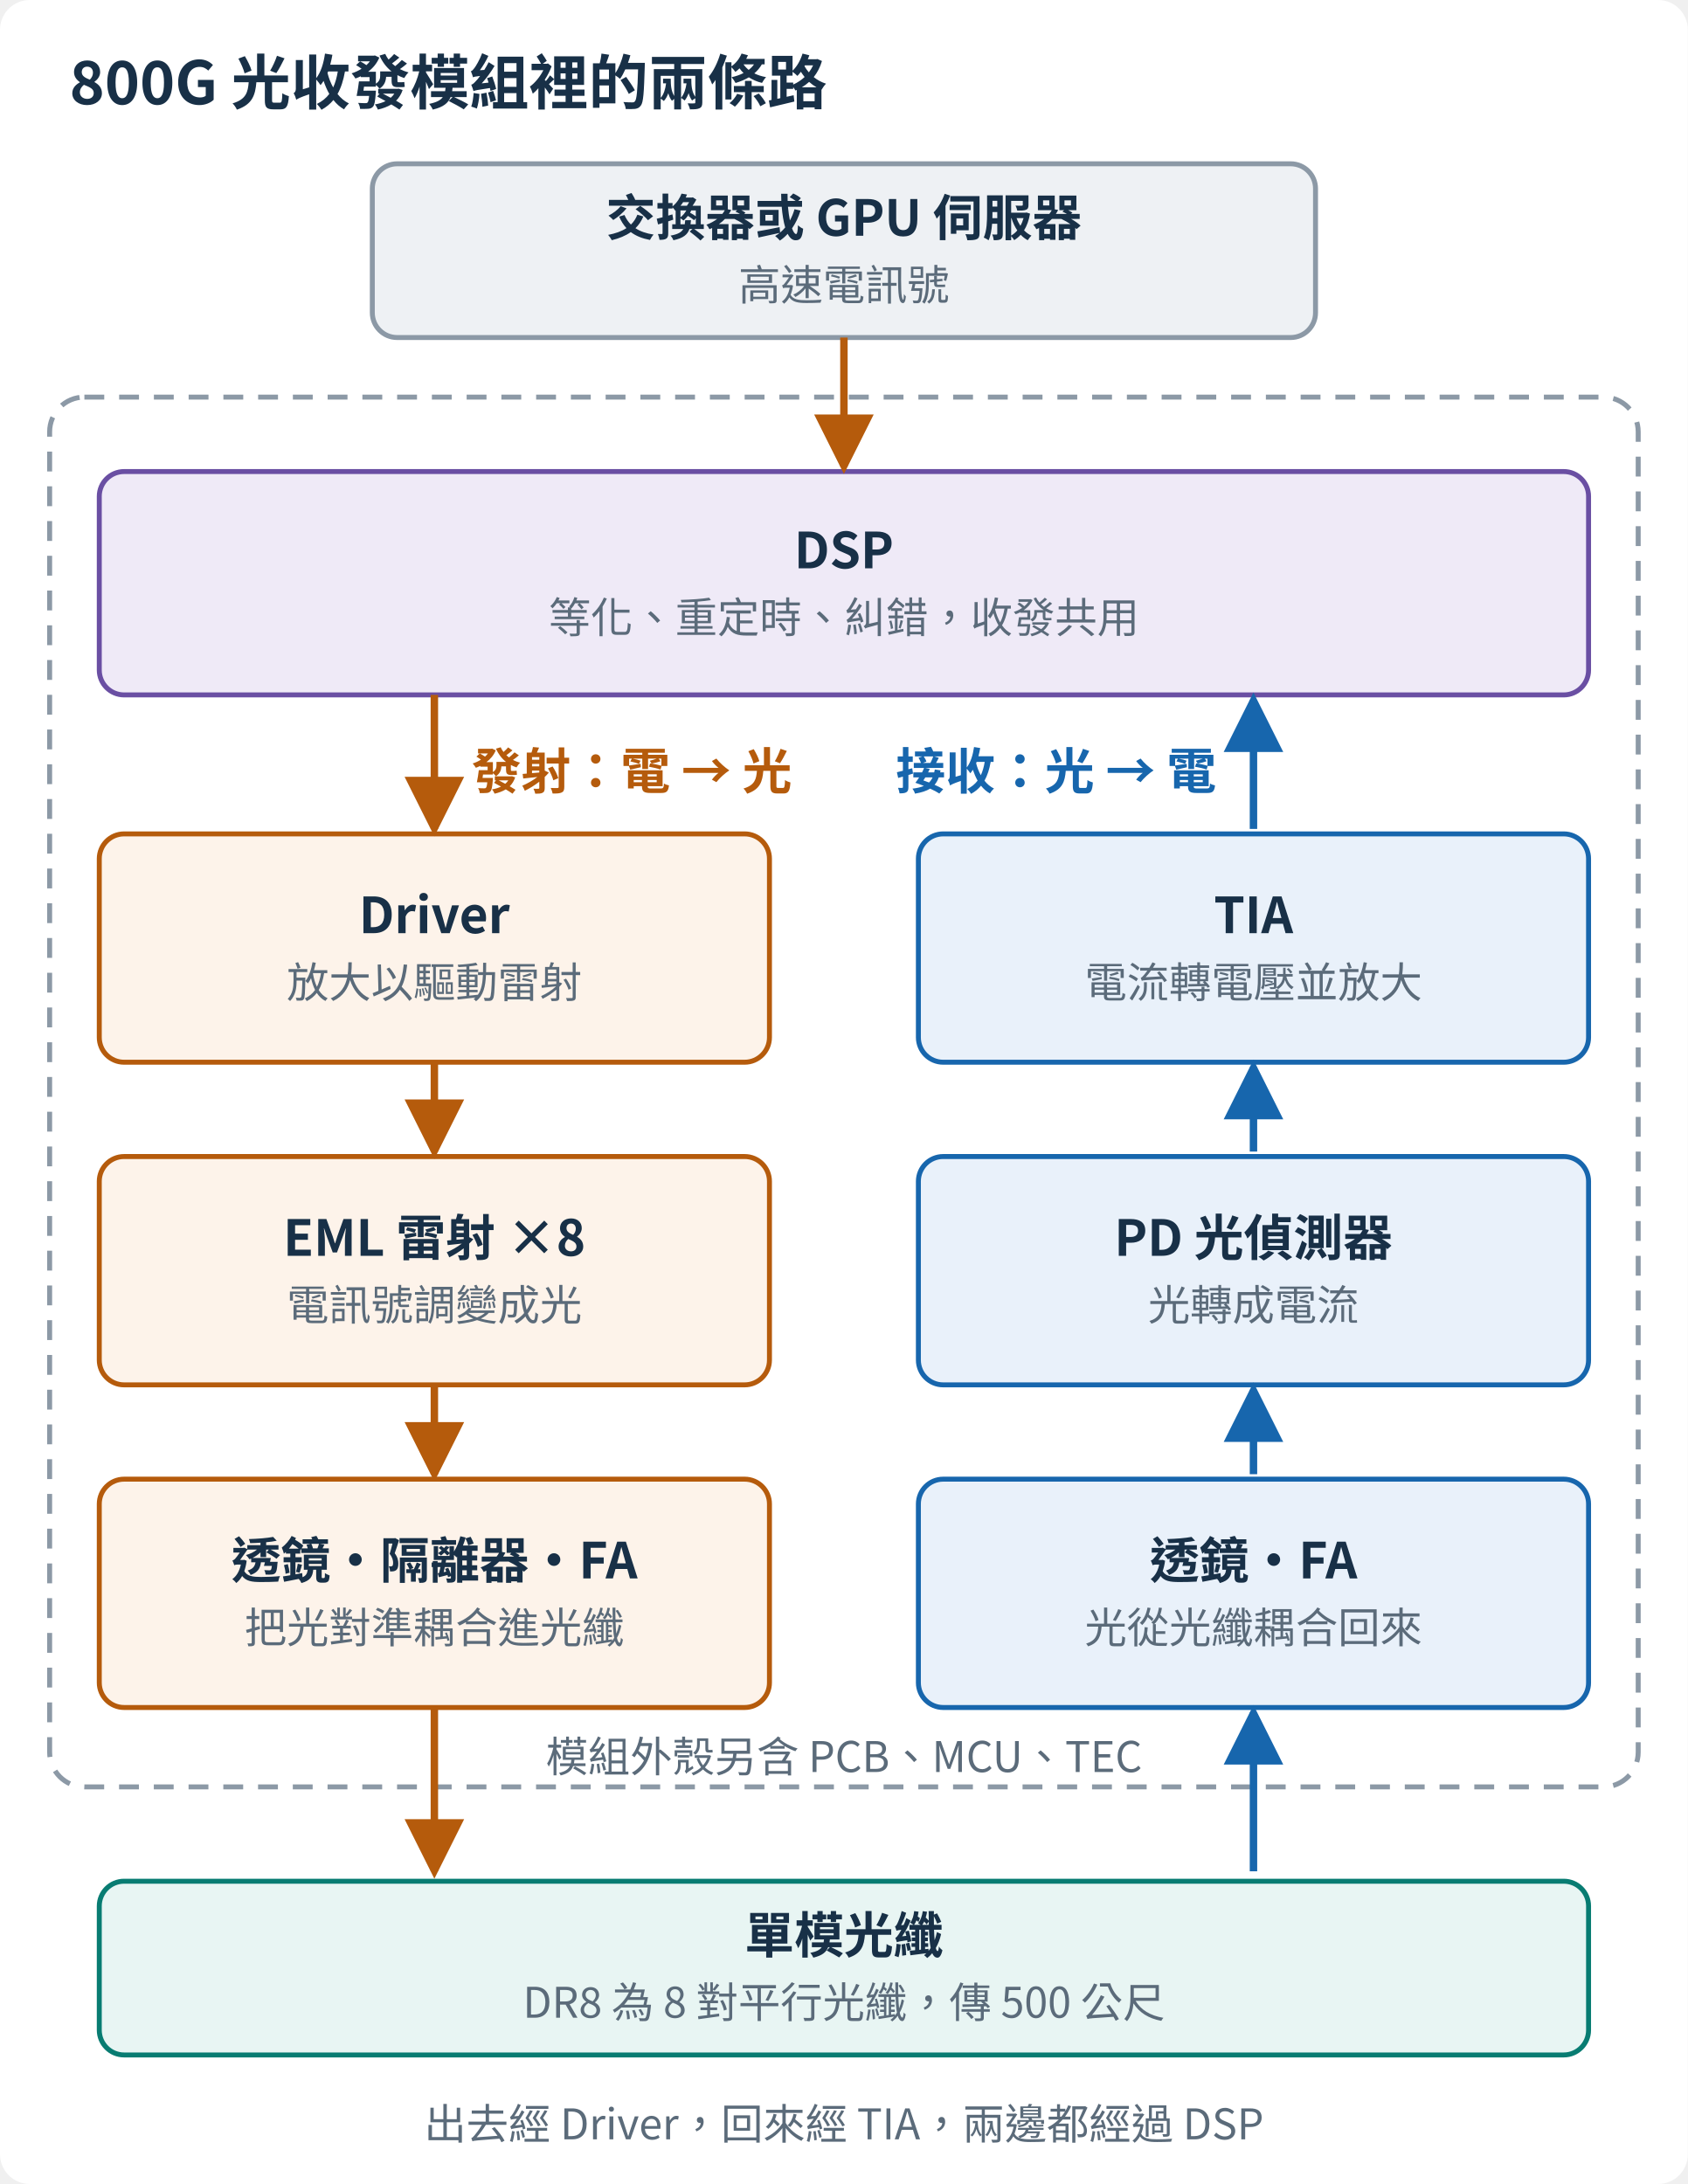
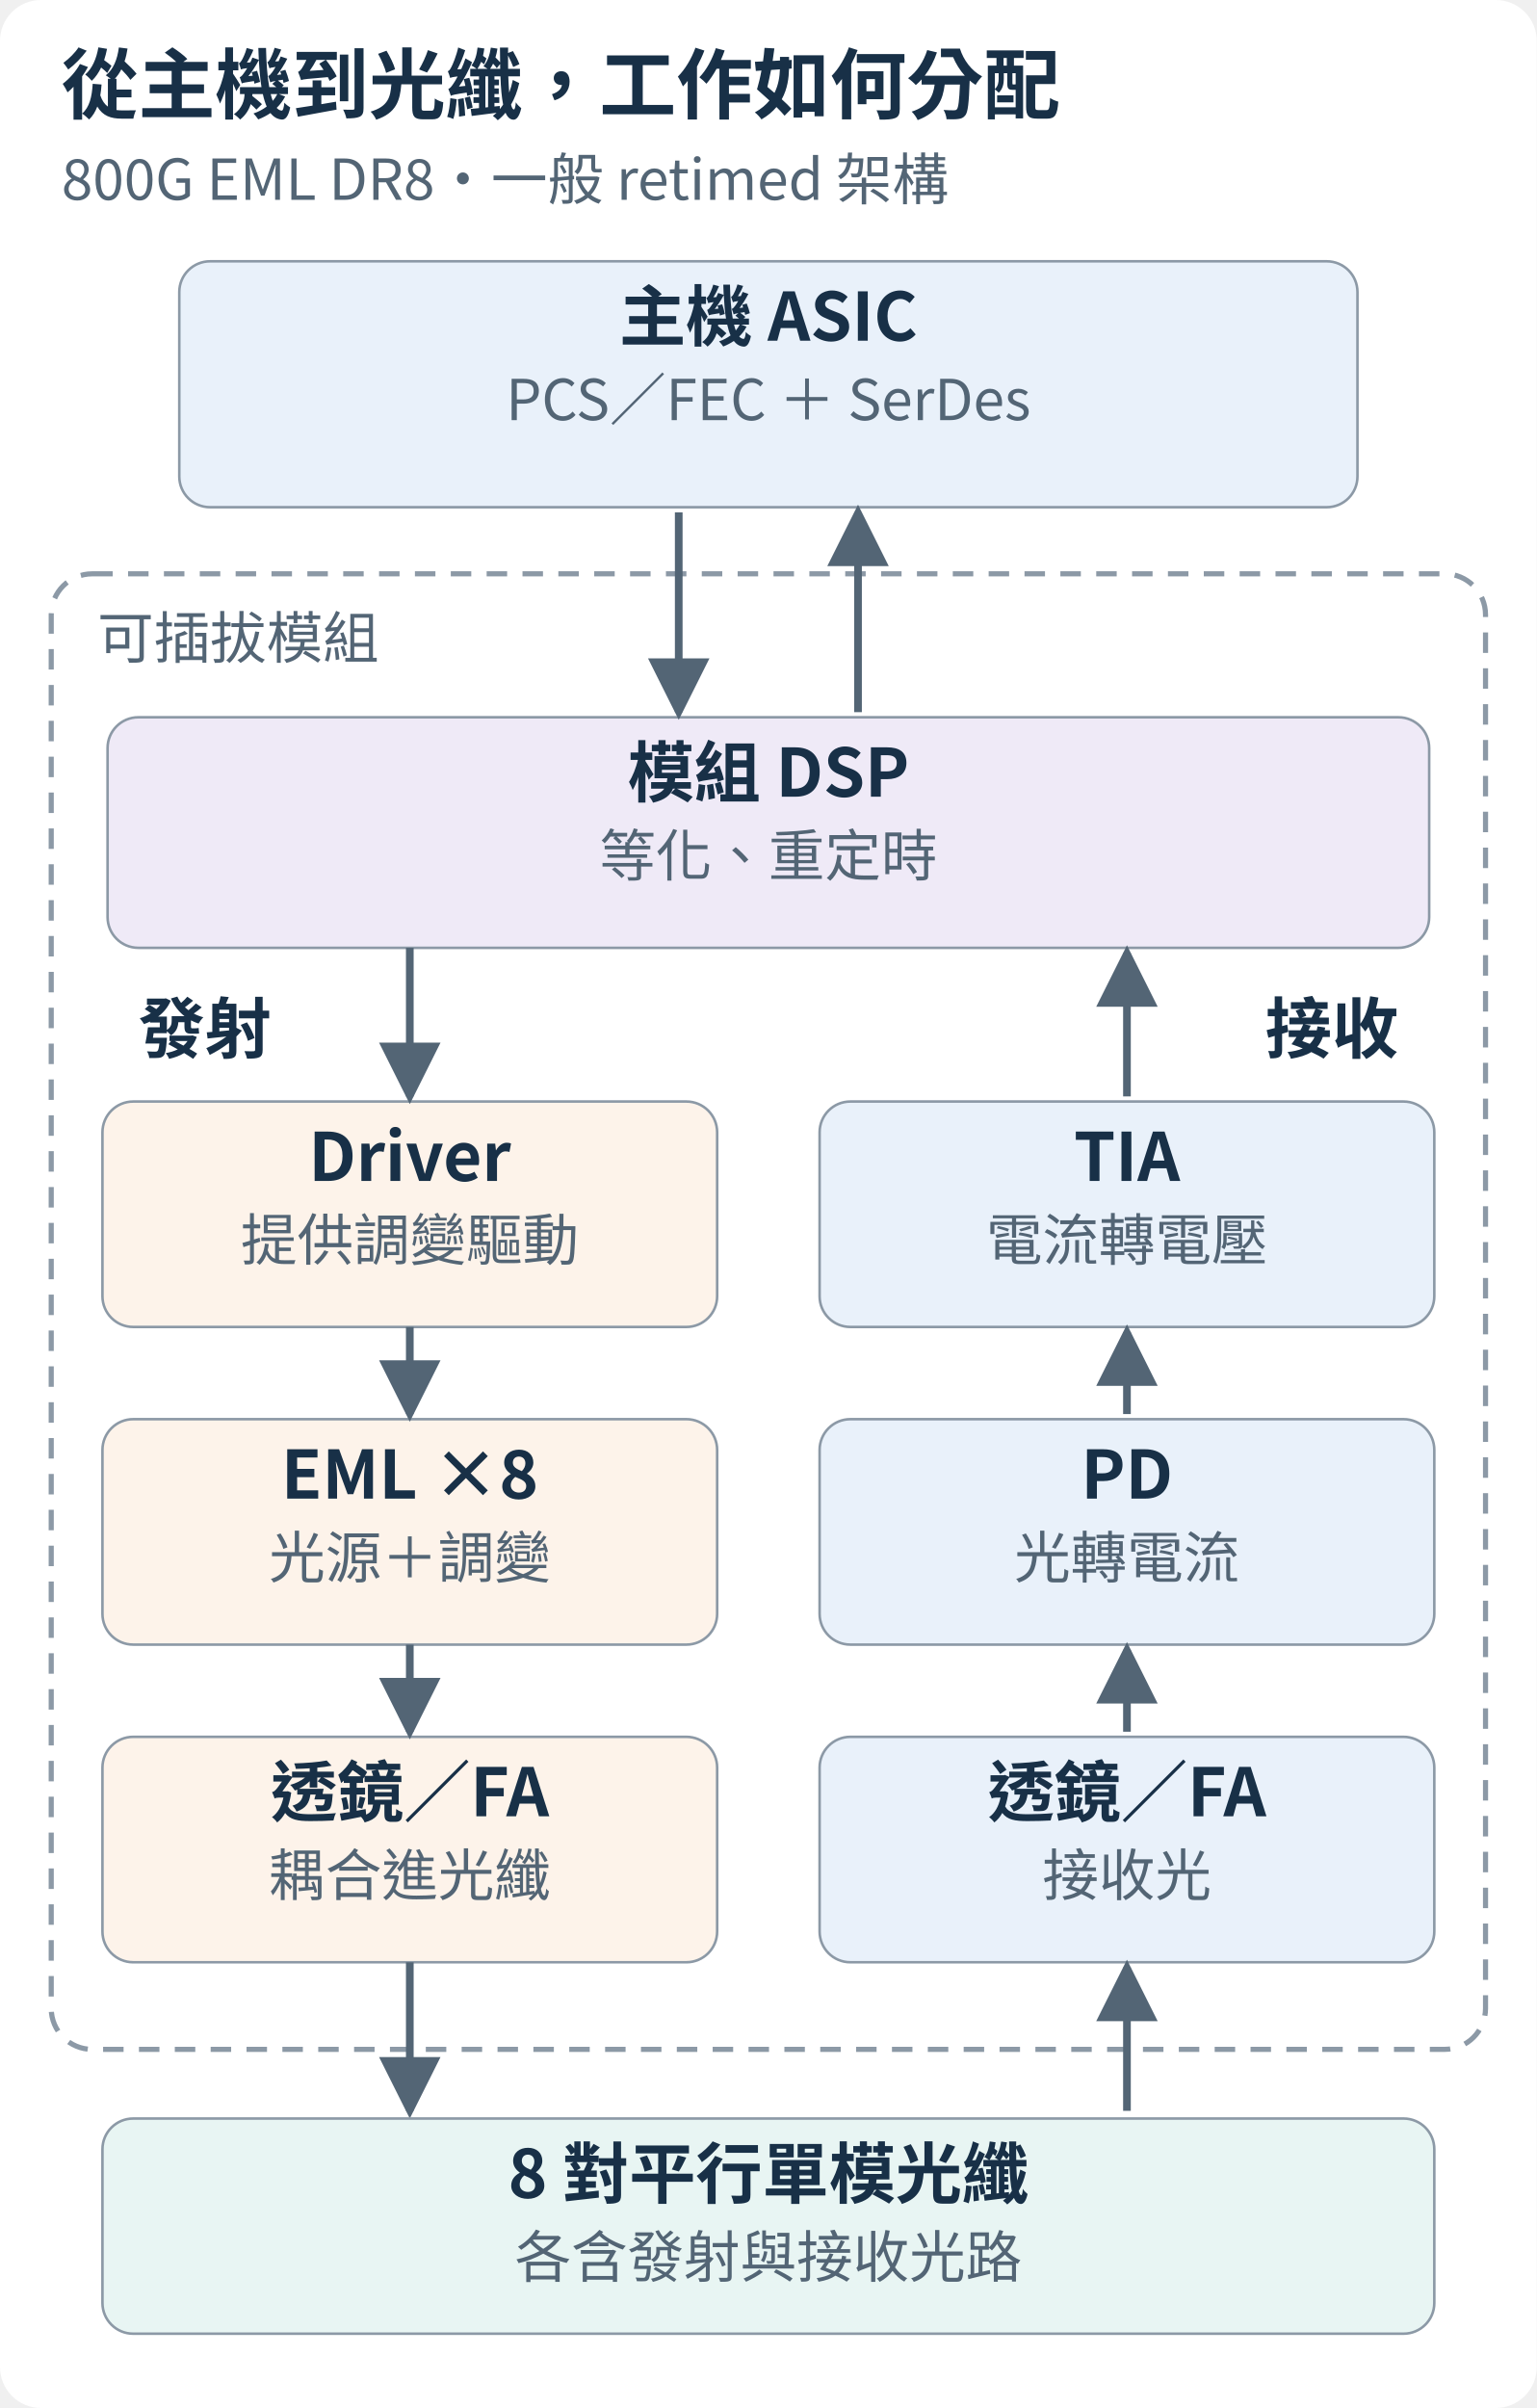
- <svg xmlns="http://www.w3.org/2000/svg" width="680" height="880" viewBox="0 0 680 880" role="img" aria-labelledby="title desc">
+ <svg xmlns="http://www.w3.org/2000/svg" width="600" height="940" viewBox="0 0 600 940" role="img" aria-labelledby="title desc">
  <defs>
-     <marker id="o" markerWidth="8" markerHeight="8" refX="7" refY="4" orient="auto">
-       <path d="M0,0 L8,4 L0,8 Z" fill="#b55b0c" />
-     </marker>
-     <marker id="b" markerWidth="8" markerHeight="8" refX="7" refY="4" orient="auto">
-       <path d="M0,0 L8,4 L0,8 Z" fill="#1766ad" />
+     <marker id="arrow" markerWidth="8" markerHeight="8" refX="7" refY="4" orient="auto">
+       <path d="M0,0 L8,4 L0,8 Z" fill="#536575" />
    </marker>
  </defs>
-   <style>text{font-family:"PingFang TC","Noto Sans CJK TC","Microsoft JhengHei","WenQuanYi Zen Hei",Arial,sans-serif;fill:#183047;font-size:20px}.small{font-size:17px;fill:#5b6b7a}.head{font-size:24px;font-weight:700}.bold{font-weight:700}.w{fill:#ffffff;font-weight:700}</style>
-   <rect x="0" y="0" width="680" height="880" rx="12" fill="#ffffff" />
-   <text x="28" y="42" class="head">800G 光收發模組裡的兩條路</text>
-   <rect x="150" y="66" width="380" height="70" rx="10" fill="#eef1f4" stroke="#8c99a6" stroke-width="2" />
-   <text x="340.0" y="95.0" text-anchor="middle" class="bold">交換器或 GPU 伺服器</text>
-   <text x="340.0" y="121.0" text-anchor="middle" class="small">高速電訊號</text>
-   <rect x="20" y="160" width="640" height="560" rx="14" fill="none" stroke="#8c99a6" stroke-width="2" stroke-dasharray="8 6" />
-   <text x="340" y="714" text-anchor="middle" class="small">模組外殼另含 PCB、MCU、TEC</text>
-   <rect x="40" y="190" width="600" height="90" rx="10" fill="#efeaf7" stroke="#6a4fa3" stroke-width="2" />
-   <text x="340.0" y="229.0" text-anchor="middle" class="bold">DSP</text>
-   <text x="340.0" y="255.0" text-anchor="middle" class="small">等化、重定時、糾錯，收發共用</text>
-   <text x="190" y="318" class="bold" style="fill:#b55b0c">發射：電 → 光</text>
-   <text x="490" y="318" text-anchor="end" class="bold" style="fill:#1766ad">接收：光 → 電</text>
-   <rect x="40" y="336" width="270" height="92" rx="10" fill="#fdf3ea" stroke="#b55b0c" stroke-width="2" />
-   <text x="175.0" y="376.0" text-anchor="middle" class="bold">Driver</text>
-   <text x="175.0" y="402.0" text-anchor="middle" class="small">放大以驅動雷射</text>
-   <rect x="40" y="466" width="270" height="92" rx="10" fill="#fdf3ea" stroke="#b55b0c" stroke-width="2" />
-   <text x="175.0" y="506.0" text-anchor="middle" class="bold">EML 雷射 ×8</text>
-   <text x="175.0" y="532.0" text-anchor="middle" class="small">電訊號調變成光</text>
-   <rect x="40" y="596" width="270" height="92" rx="10" fill="#fdf3ea" stroke="#b55b0c" stroke-width="2" />
-   <text x="175.0" y="636.0" text-anchor="middle" class="bold">透鏡・隔離器・FA</text>
-   <text x="175.0" y="662.0" text-anchor="middle" class="small">把光對準耦合進光纖</text>
-   <rect x="370" y="336" width="270" height="92" rx="10" fill="#e9f1fa" stroke="#1766ad" stroke-width="2" />
-   <text x="505.0" y="376.0" text-anchor="middle" class="bold">TIA</text>
-   <text x="505.0" y="402.0" text-anchor="middle" class="small">電流轉電壓並放大</text>
-   <rect x="370" y="466" width="270" height="92" rx="10" fill="#e9f1fa" stroke="#1766ad" stroke-width="2" />
-   <text x="505.0" y="506.0" text-anchor="middle" class="bold">PD 光偵測器</text>
-   <text x="505.0" y="532.0" text-anchor="middle" class="small">光轉成電流</text>
-   <rect x="370" y="596" width="270" height="92" rx="10" fill="#e9f1fa" stroke="#1766ad" stroke-width="2" />
-   <text x="505.0" y="636.0" text-anchor="middle" class="bold">透鏡・FA</text>
-   <text x="505.0" y="662.0" text-anchor="middle" class="small">光從光纖耦合回來</text>
-   <line x1="175" y1="280" x2="175" y2="334" stroke="#b55b0c" stroke-width="3" marker-end="url(#o)" />
-   <line x1="175" y1="428" x2="175" y2="464" stroke="#b55b0c" stroke-width="3" marker-end="url(#o)" />
-   <line x1="175" y1="558" x2="175" y2="594" stroke="#b55b0c" stroke-width="3" marker-end="url(#o)" />
-   <line x1="175" y1="688" x2="175" y2="754" stroke="#b55b0c" stroke-width="3" marker-end="url(#o)" />
-   <line x1="505" y1="754" x2="505" y2="690" stroke="#1766ad" stroke-width="3" marker-end="url(#b)" />
-   <line x1="505" y1="594" x2="505" y2="560" stroke="#1766ad" stroke-width="3" marker-end="url(#b)" />
-   <line x1="505" y1="464" x2="505" y2="430" stroke="#1766ad" stroke-width="3" marker-end="url(#b)" />
-   <line x1="505" y1="334" x2="505" y2="282" stroke="#1766ad" stroke-width="3" marker-end="url(#b)" />
-   <line x1="340" y1="136" x2="340" y2="188" stroke="#b55b0c" stroke-width="3" marker-end="url(#o)" />
-   <rect x="40" y="758" width="600" height="70" rx="10" fill="#e8f5f3" stroke="#087c72" stroke-width="2" />
-   <text x="340.0" y="787.0" text-anchor="middle" class="bold">單模光纖</text>
-   <text x="340.0" y="813.0" text-anchor="middle" class="small">DR8 為 8 對平行光纖，傳 500 公尺</text>
-   <text x="340" y="862" text-anchor="middle" class="small">出去經 Driver，回來經 TIA，兩邊都經過 DSP</text>
-   <style>/* auto dark mode */@media (prefers-color-scheme: dark){svg:not([fill]){fill:#e4e6e7}[fill="#1766ad" i]{fill:#5ca5e8}[fill="#b55b0c" i]{fill:#e79c59}[fill="#e8f5f3" i]{fill:#202d2b}[fill="#e9f1fa" i]{fill:#1a242f}[fill="#eef1f4" i]{fill:#212529}[fill="#efeaf7" i]{fill:#241e2d}[fill="#fdf3ea" i]{fill:#312316}[fill="#ffffff" i]{fill:#1b1f20}[stroke="#087c72" i]{stroke:#44e4d6}[stroke="#1766ad" i]{stroke:#5ca5e8}[stroke="#6a4fa3" i]{stroke:#8b74bb}[stroke="#8c99a6" i]{stroke:#6f7f90}[stroke="#b55b0c" i]{stroke:#e79c59}text{fill:#c8d5e1}.small{fill:#a2aeba}.w{fill:#1b1f20}[style*="fill:#1766ad"]{fill:#5ca5e8 !important}[style*="fill:#b55b0c"]{fill:#e79c59 !important}}</style>
+   <style>text{font-family:"Noto Sans CJK TC","PingFang TC","Microsoft JhengHei",sans-serif;fill:#183047;font-size:26px}.small{font-size:22px;fill:#536575}.head{font-size:30px;font-weight:700}.bold{font-weight:700}</style>
+   <rect width="600" height="940" rx="16" fill="#ffffff" />
+   <text x="24" y="44" text-anchor="start" class="head">從主機到光纖，工作如何分配</text>
+   <text x="24" y="78" text-anchor="start" class="small">800G EML DR8・一般 retimed 架構</text>
+   <rect x="70" y="102" width="460" height="96" rx="12" fill="#e9f1fa" stroke="#8c99a6" />
+   <text x="300.0" y="133" text-anchor="middle" class="bold">主機 ASIC</text>
+   <text x="300.0" y="164" text-anchor="middle" class="small">PCS／FEC ＋ SerDes</text>
+   <rect x="20" y="224" width="560" height="576" rx="16" fill="none" stroke="#8c99a6" stroke-width="2" stroke-dasharray="8 6" />
+   <text x="38" y="257" text-anchor="start" class="small">可插拔模組</text>
+   <rect x="42" y="280" width="516" height="90" rx="12" fill="#efeaf7" stroke="#8c99a6" />
+   <text x="300.0" y="311" text-anchor="middle" class="bold">模組 DSP</text>
+   <text x="300.0" y="342" text-anchor="middle" class="small">等化、重定時</text>
+   <line x1="265" y1="200" x2="265" y2="278" stroke="#536575" stroke-width="3" marker-end="url(#arrow)" />
+   <line x1="335" y1="278" x2="335" y2="200" stroke="#536575" stroke-width="3" marker-end="url(#arrow)" />
+   <text x="80" y="411" text-anchor="middle" class="bold">發射</text>
+   <text x="520" y="411" text-anchor="middle" class="bold">接收</text>
+   <rect x="40" y="430" width="240" height="88" rx="12" fill="#fdf3ea" stroke="#8c99a6" />
+   <text x="160.0" y="461" text-anchor="middle" class="bold">Driver</text>
+   <text x="160.0" y="492" text-anchor="middle" class="small">提供調變驅動</text>
+   <rect x="40" y="554" width="240" height="88" rx="12" fill="#fdf3ea" stroke="#8c99a6" />
+   <text x="160.0" y="585" text-anchor="middle" class="bold">EML ×8</text>
+   <text x="160.0" y="616" text-anchor="middle" class="small">光源＋調變</text>
+   <rect x="40" y="678" width="240" height="88" rx="12" fill="#fdf3ea" stroke="#8c99a6" />
+   <text x="160.0" y="709" text-anchor="middle" class="bold">透鏡／FA</text>
+   <text x="160.0" y="740" text-anchor="middle" class="small">耦合進光纖</text>
+   <rect x="320" y="430" width="240" height="88" rx="12" fill="#e9f1fa" stroke="#8c99a6" />
+   <text x="440.0" y="461" text-anchor="middle" class="bold">TIA</text>
+   <text x="440.0" y="492" text-anchor="middle" class="small">電流轉電壓</text>
+   <rect x="320" y="554" width="240" height="88" rx="12" fill="#e9f1fa" stroke="#8c99a6" />
+   <text x="440.0" y="585" text-anchor="middle" class="bold">PD</text>
+   <text x="440.0" y="616" text-anchor="middle" class="small">光轉電流</text>
+   <rect x="320" y="678" width="240" height="88" rx="12" fill="#e9f1fa" stroke="#8c99a6" />
+   <text x="440.0" y="709" text-anchor="middle" class="bold">透鏡／FA</text>
+   <text x="440.0" y="740" text-anchor="middle" class="small">接收光</text>
+   <line x1="160" y1="370" x2="160" y2="428" stroke="#536575" stroke-width="3" marker-end="url(#arrow)" />
+   <line x1="160" y1="518" x2="160" y2="552" stroke="#536575" stroke-width="3" marker-end="url(#arrow)" />
+   <line x1="160" y1="642" x2="160" y2="676" stroke="#536575" stroke-width="3" marker-end="url(#arrow)" />
+   <line x1="160" y1="766" x2="160" y2="824" stroke="#536575" stroke-width="3" marker-end="url(#arrow)" />
+   <line x1="440" y1="824" x2="440" y2="768" stroke="#536575" stroke-width="3" marker-end="url(#arrow)" />
+   <line x1="440" y1="676" x2="440" y2="644" stroke="#536575" stroke-width="3" marker-end="url(#arrow)" />
+   <line x1="440" y1="552" x2="440" y2="520" stroke="#536575" stroke-width="3" marker-end="url(#arrow)" />
+   <line x1="440" y1="428" x2="440" y2="372" stroke="#536575" stroke-width="3" marker-end="url(#arrow)" />
+   <rect x="40" y="827" width="520" height="84" rx="12" fill="#e8f5f3" stroke="#8c99a6" />
+   <text x="300.0" y="858" text-anchor="middle" class="bold">8 對平行單模光纖</text>
+   <text x="300.0" y="889" text-anchor="middle" class="small">各含發射與接收光路</text>
+   <style>/* auto dark mode */@media (prefers-color-scheme: dark){svg:not([fill]){fill:#e4e6e7}[fill="#536575" i]{fill:#bcc3c9}[fill="#e8f5f3" i]{fill:#202d2b}[fill="#e9f1fa" i]{fill:#1a242f}[fill="#efeaf7" i]{fill:#241e2d}[fill="#fdf3ea" i]{fill:#312316}[fill="#ffffff" i]{fill:#1b1f20}[stroke="#536575" i]{stroke:#bcc3c9}[stroke="#8c99a6" i]{stroke:#6f7f90}text{fill:#c8d5e1}.small{fill:#bcc3c9}}</style>
</svg>
